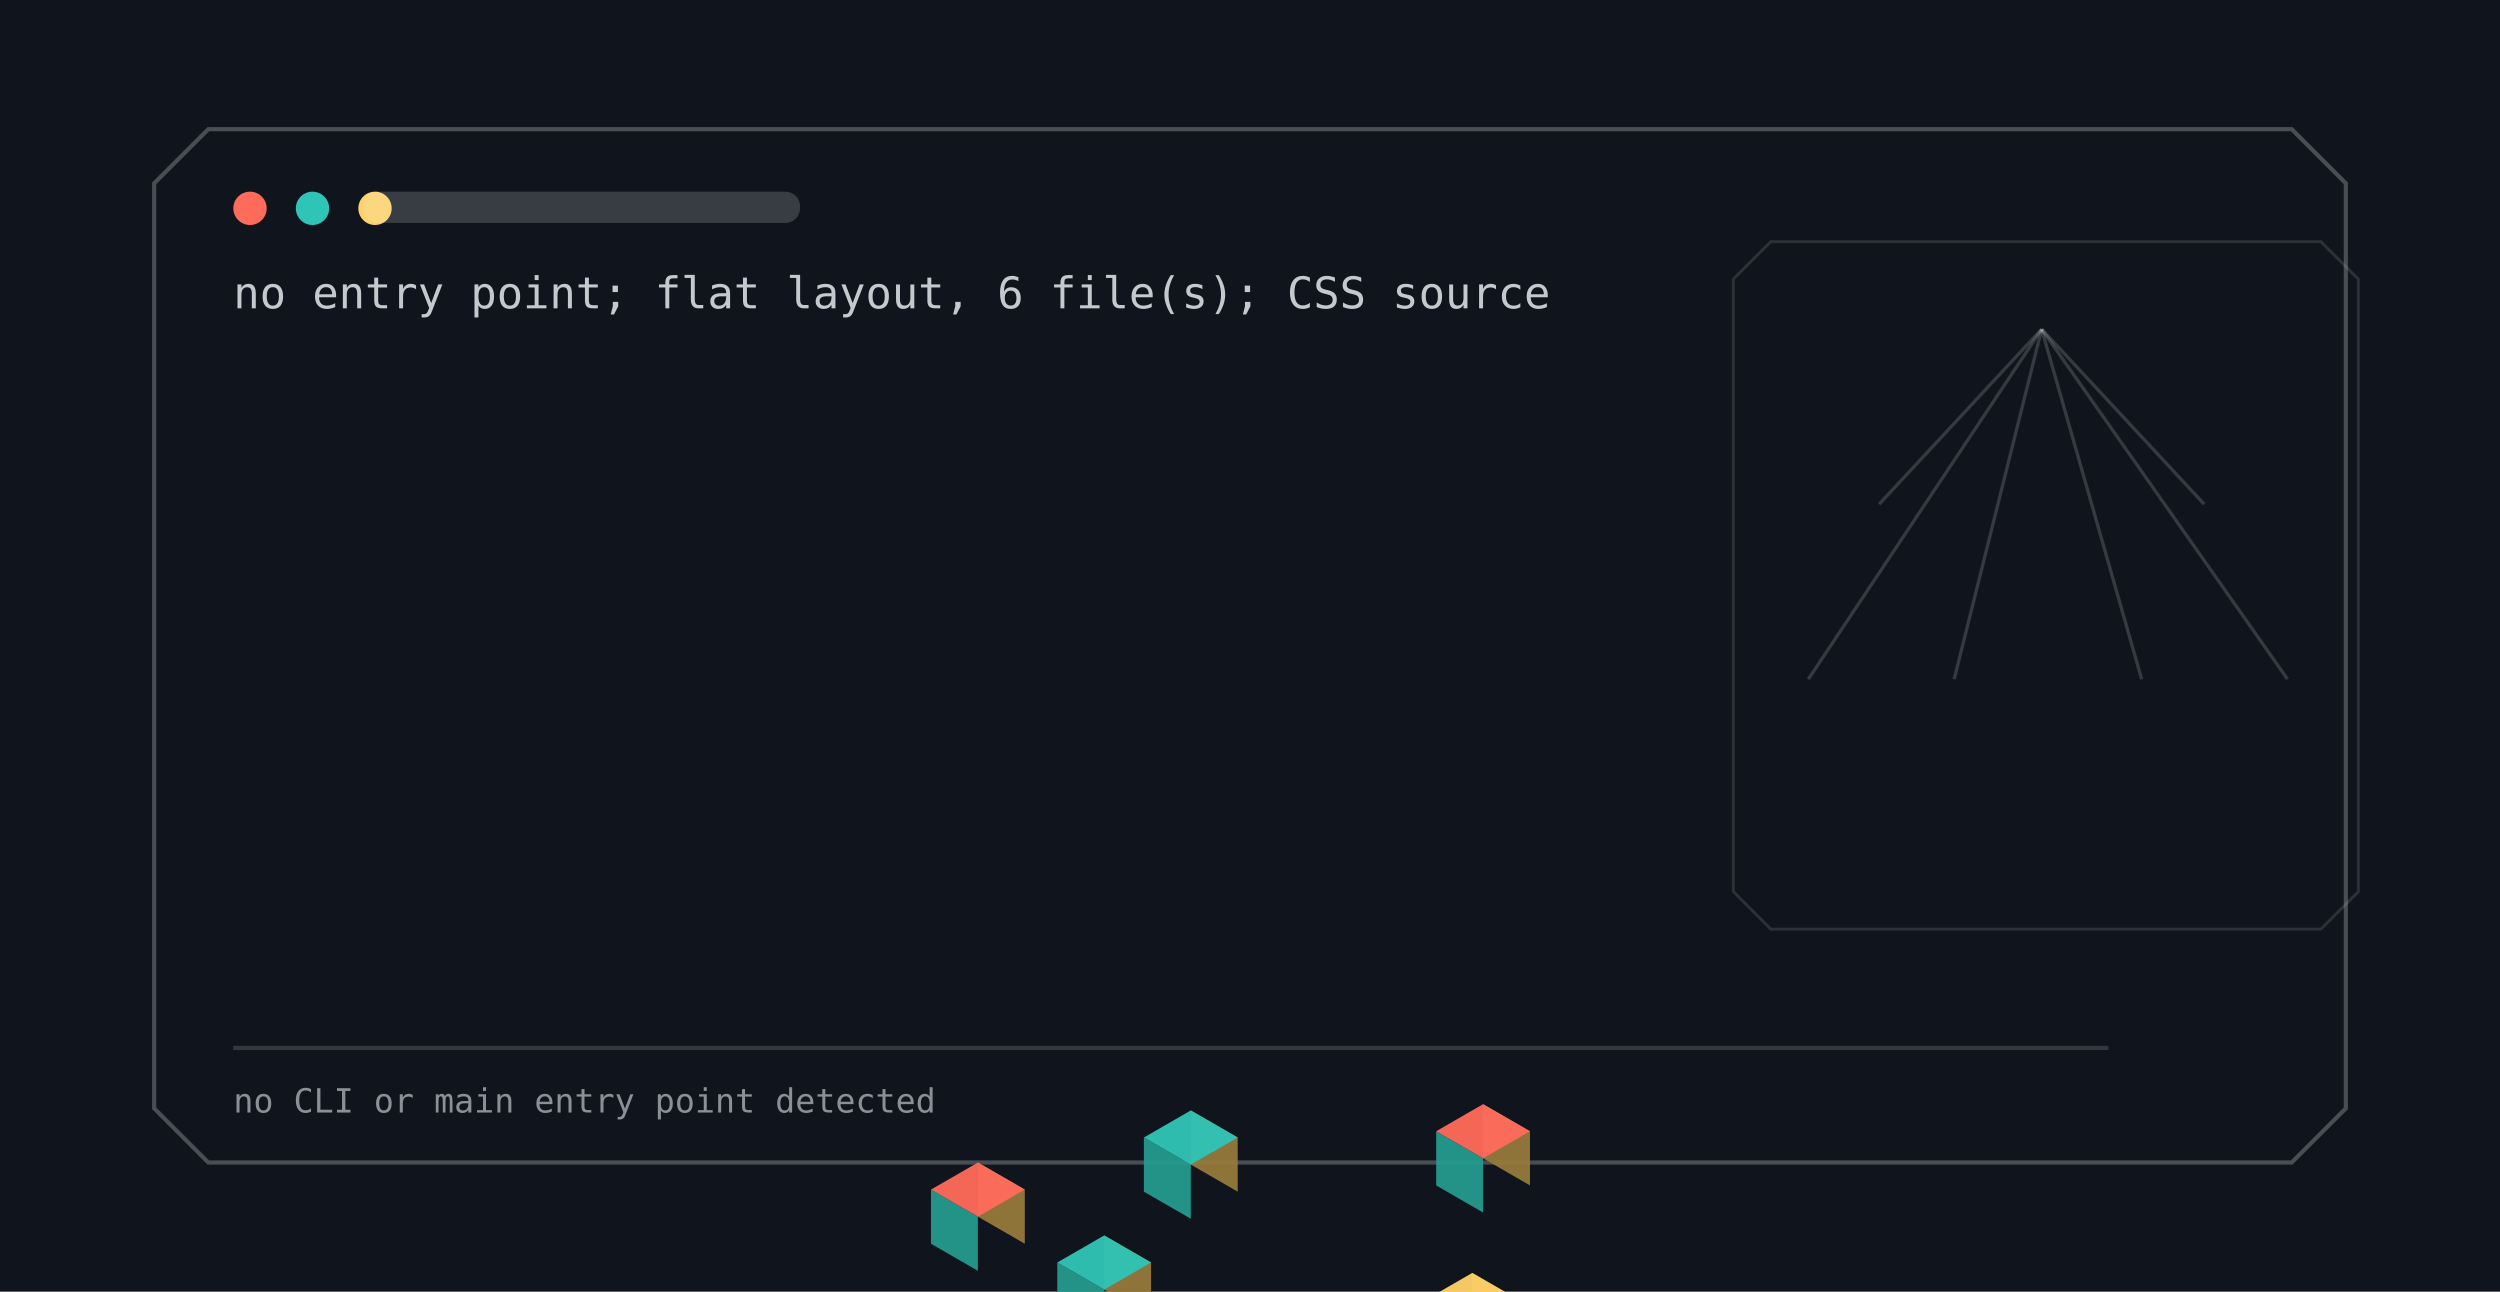
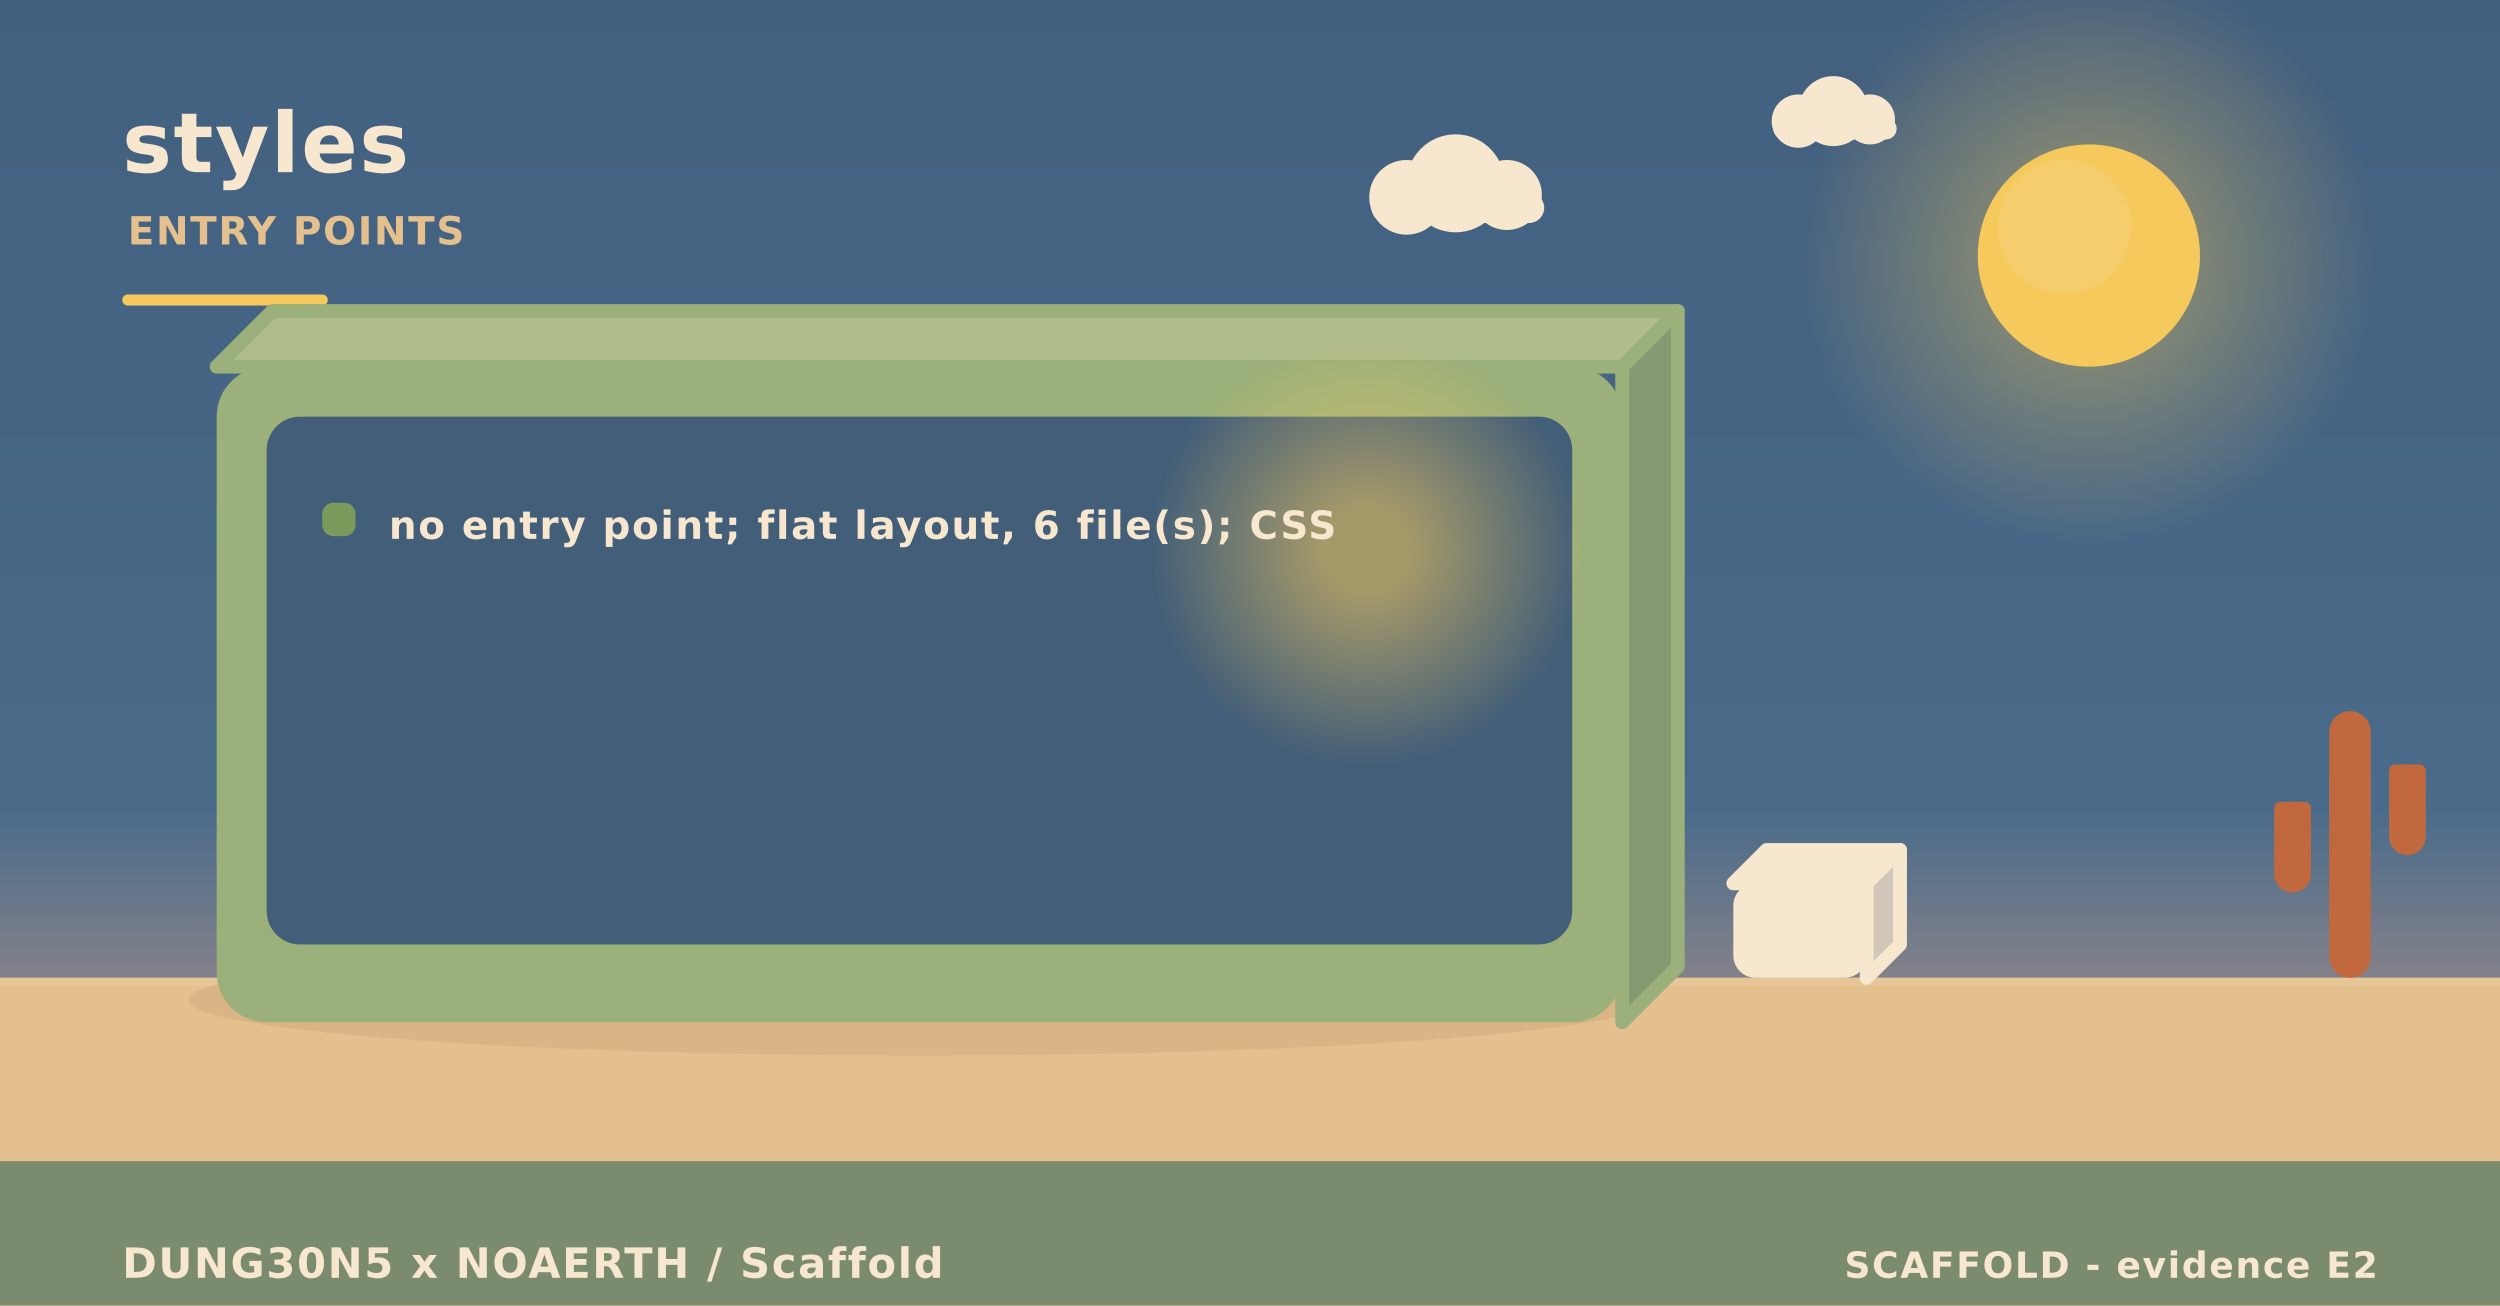
- <svg xmlns="http://www.w3.org/2000/svg" viewBox="0 0 1200 620" width="1200" height="620" role="img" aria-label="styles command surface">
-   <rect width="1200" height="620" fill="#10141c" />
-   <defs>
-     <linearGradient id="gt" x1="0" y1="0" x2="1" y2="1">
-       <stop offset="0%" stop-color="#ff6b5a" />
-       <stop offset="100%" stop-color="#2ec4b6" />
-     </linearGradient>
-   </defs>
-   <path d="M100.00,62.00 H1100.00 L1126.00,88.00 V532.00 L1100.00,558.00 H100.00 L74.00,532.00 V88.00 Z" fill="none" stroke="rgba(242,245,249,0.300)" stroke-width="2.00" opacity="0.85" />
-   <circle cx="120.00" cy="100.00" r="8.00" fill="#ff6b5a" opacity="1.00" />
-   <circle cx="150.00" cy="100.00" r="8.00" fill="#2ec4b6" opacity="1.00" />
-   <circle cx="180.00" cy="100.00" r="8.00" fill="#ffd166" opacity="1.00" />
-   <rect x="174.00" y="92.00" width="210.00" height="15.00" rx="7.00" fill="rgba(242,245,249,0.180)" opacity="1.00" />
-   <text x="112" y="148" font-family="ui-monospace,SFMono-Regular,Menlo,monospace" font-size="21" fill="rgba(242,245,249,0.800)">no entry point; flat layout, 6 file(s); CSS source</text>
-   <path d="M850.00,116.00 H1114.00 L1132.00,134.00 V428.00 L1114.00,446.00 H850.00 L832.00,428.00 V134.00 Z" fill="none" stroke="rgba(242,245,249,0.180)" stroke-width="1.40" opacity="0.70" />
-   <line x1="980.00" y1="158.00" x2="902.00" y2="242.00" stroke="rgba(242,245,249,0.300)" stroke-width="1.60" opacity="0.55" />
-   <line x1="980.00" y1="158.00" x2="1058.00" y2="242.00" stroke="rgba(242,245,249,0.300)" stroke-width="1.60" opacity="0.55" />
-   <line x1="980.00" y1="158.00" x2="868.00" y2="326.00" stroke="rgba(242,245,249,0.300)" stroke-width="1.60" opacity="0.55" />
-   <line x1="980.00" y1="158.00" x2="938.00" y2="326.00" stroke="rgba(242,245,249,0.300)" stroke-width="1.60" opacity="0.55" />
-   <line x1="980.00" y1="158.00" x2="1028.00" y2="326.00" stroke="rgba(242,245,249,0.300)" stroke-width="1.60" opacity="0.55" />
-   <line x1="980.00" y1="158.00" x2="1098.00" y2="326.00" stroke="rgba(242,245,249,0.300)" stroke-width="1.60" opacity="0.55" />
-   <polygon points="711.87,556.00 734.39,569.00 734.39,543.00 711.87,530.00" fill="#94793b" opacity="0.95" />
-   <polygon points="689.36,569.00 711.87,582.00 711.87,556.00 689.36,543.00" fill="#24998e" opacity="0.95" />
-   <polygon points="711.87,530.00 734.39,543.00 711.87,556.00 689.36,543.00" fill="#ff6b5a" opacity="0.95" />
-   <polygon points="571.58,559.00 594.09,572.00 594.09,546.00 571.58,533.00" fill="#94793b" opacity="0.95" />
-   <polygon points="549.06,572.00 571.58,585.00 571.58,559.00 549.06,546.00" fill="#24998e" opacity="0.95" />
-   <polygon points="571.58,533.00 594.09,546.00 571.58,559.00 549.06,546.00" fill="#2ec4b6" opacity="0.95" />
-   <polygon points="706.68,637.00 729.19,650.00 729.19,624.00 706.68,611.00" fill="#94793b" opacity="0.95" />
-   <polygon points="684.16,650.00 706.68,663.00 706.68,637.00 684.16,624.00" fill="#24998e" opacity="0.95" />
-   <polygon points="706.68,611.00 729.19,624.00 706.68,637.00 684.16,624.00" fill="#ffd166" opacity="0.95" />
-   <polygon points="469.39,584.00 491.90,597.00 491.90,571.00 469.39,558.00" fill="#94793b" opacity="0.95" />
-   <polygon points="446.87,597.00 469.39,610.00 469.39,584.00 446.87,571.00" fill="#24998e" opacity="0.95" />
-   <polygon points="469.39,558.00 491.90,571.00 469.39,584.00 446.87,571.00" fill="#ff6b5a" opacity="0.95" />
-   <polygon points="530.01,619.00 552.52,632.00 552.52,606.00 530.01,593.00" fill="#94793b" opacity="0.95" />
-   <polygon points="507.49,632.00 530.01,645.00 530.01,619.00 507.49,606.00" fill="#24998e" opacity="0.95" />
-   <polygon points="530.01,593.00 552.52,606.00 530.01,619.00 507.49,606.00" fill="#2ec4b6" opacity="0.95" />
-   <polygon points="607.95,664.00 630.47,677.00 630.47,651.00 607.95,638.00" fill="#94793b" opacity="0.95" />
-   <polygon points="585.43,677.00 607.95,690.00 607.95,664.00 585.43,651.00" fill="#24998e" opacity="0.95" />
-   <polygon points="607.95,638.00 630.47,651.00 607.95,664.00 585.43,651.00" fill="#ffd166" opacity="0.95" />
-   <polygon points="668.57,699.00 691.09,712.00 691.09,686.00 668.57,673.00" fill="#94793b" opacity="0.95" />
-   <polygon points="646.05,712.00 668.57,725.00 668.57,699.00 646.05,686.00" fill="#24998e" opacity="0.95" />
-   <polygon points="668.57,673.00 691.09,686.00 668.57,699.00 646.05,686.00" fill="#ff6b5a" opacity="0.95" />
-   <rect x="112.00" y="502.00" width="900.00" height="2.00" rx="0.00" fill="rgba(242,245,249,0.160)" opacity="1.00" />
-   <text x="112" y="534" font-family="ui-monospace,Menlo,monospace" font-size="16" fill="rgba(242,245,249,0.550)">no CLI or main entry point detected</text>
+ <svg xmlns="http://www.w3.org/2000/svg" width="900" height="470" viewBox="0 0 900 470" role="img" aria-label="styles - how it is operated">
+   <linearGradient id="skyt" x1="0" y1="0" x2="0" y2="1">
+     <stop offset="0" stop-color="#425f7e" />
+     <stop offset="0.62" stop-color="#4a6b8a" />
+     <stop offset="1" stop-color="#f3ad8a" />
+   </linearGradient>
+   <rect width="900" height="470" fill="url(#skyt)" />
+   <radialGradient id="sunt">
+     <stop offset="0.35" stop-color="#f5c95c" stop-opacity="0.34" />
+     <stop offset="1" stop-color="#f5c95c" stop-opacity="0" />
+   </radialGradient>
+   <circle cx="752" cy="92" r="104" fill="url(#sunt)" />
+   <circle cx="752" cy="92" r="40" fill="#f5c95c" />
+   <circle cx="743.2" cy="81.6" r="24" fill="#f5d27e" opacity="0.5" />
+   <g>
+     <circle cx="524" cy="66" r="17.64" fill="#f6e7ce" />
+     <circle cx="506.36" cy="71.04" r="13.44" fill="#f6e7ce" />
+     <circle cx="542.48" cy="70.2" r="12.6" fill="#f6e7ce" />
+     <rect x="493.76" y="69.36" width="62.16" height="10.92" rx="5.46" fill="#f6e7ce" />
+   </g>
+   <g>
+     <circle cx="660" cy="40" r="12.6" fill="#f6e7ce" />
+     <circle cx="647.4" cy="43.6" r="9.6" fill="#f6e7ce" />
+     <circle cx="673.2" cy="43" r="9" fill="#f6e7ce" />
+     <rect x="638.4" y="42.4" width="44.4" height="7.8" rx="3.9" fill="#f6e7ce" />
+   </g>
+   <rect x="0" y="352" width="900" height="118" fill="#e3c08d" />
+   <rect x="0" y="352" width="900" height="3" fill="#e6c596" />
+   <text x="44" y="62" font-family="Verdana,DejaVu Sans,sans-serif" font-size="30" font-weight="700" letter-spacing="0.6" fill="#f6e7ce" text-anchor="start">styles</text>
+   <text x="46" y="88" font-family="Verdana,DejaVu Sans,sans-serif" font-size="14" font-weight="700" letter-spacing="0.6" fill="#e3c08d" text-anchor="start">ENTRY POINTS</text>
+   <rect x="44" y="106" width="74" height="4" rx="2" fill="#f5c95c" />
+   <ellipse cx="331" cy="360" rx="263.2" ry="20" fill="rgba(138,90,68,0.11)" />
+   <path d="M78,132 L584,132 L604,112 L98,112 Z" fill="#afbc8c" stroke="#9bb07a" stroke-width="5" stroke-linejoin="round" />
+   <path d="M584,132 L604,112 L604,348 L584,368 Z" fill="#859972" stroke="#9bb07a" stroke-width="5" stroke-linejoin="round" />
+   <rect x="78" y="132" width="506" height="236" rx="18" fill="#9bb07a" />
+   <rect x="96" y="150" width="470" height="190" rx="12" fill="#3d5978" opacity="0.94" />
+   <radialGradient id="lamp22971">
+     <stop offset="0.2" stop-color="#f5c95c" stop-opacity="0.55" />
+     <stop offset="1" stop-color="#f5c95c" stop-opacity="0" />
+   </radialGradient>
+   <circle cx="492" cy="198" r="78" fill="url(#lamp22971)" />
+   <rect x="116" y="181" width="12" height="12" rx="4" fill="#7a9a5c" />
+   <text x="140" y="194" font-family="Verdana,DejaVu Sans,sans-serif" font-size="14" font-weight="700" letter-spacing="0.6" fill="#f6e7ce" text-anchor="start">no entry point; flat layout, 6 file(s); CSS </text>
+   <path d="M624,318 L672,318 L684,306 L636,306 Z" fill="#f6e7ce" stroke="#f6e7ce" stroke-width="5" stroke-linejoin="round" />
+   <path d="M672,318 L684,306 L684,340 L672,352 Z" fill="#d1c7b8" stroke="#f6e7ce" stroke-width="5" stroke-linejoin="round" />
+   <rect x="624" y="318" width="48" height="34" rx="8" fill="#f6e7ce" />
+   <rect x="838.52" y="256" width="14.96" height="96" rx="7.48" fill="#c1683f" />
+   <rect x="818.72" y="288.64" width="13.2" height="32.64" rx="6.6" fill="#c1683f" />
+   <rect x="818.72" y="288.64" width="13.2" height="9.6" rx="2.2" fill="#c1683f" />
+   <rect x="860.08" y="275.2" width="13.2" height="32.64" rx="6.6" fill="#c1683f" />
+   <rect x="860.08" y="275.2" width="13.2" height="9.6" rx="2.2" fill="#c1683f" />
+   <rect x="0" y="418" width="900" height="52" rx="0" fill="#75886c" opacity="0.94" />
+   <text x="44" y="460" font-family="Verdana,DejaVu Sans,sans-serif" font-size="15" font-weight="700" letter-spacing="0.6" fill="#f6e7ce" text-anchor="start">DUNG30N5 x NOAERTH  /  Scaffold</text>
+   <text x="856" y="460" font-family="Verdana,DejaVu Sans,sans-serif" font-size="13" font-weight="700" letter-spacing="0.6" fill="#f6e7ce" text-anchor="end">SCAFFOLD  -  evidence E2</text>
</svg>
